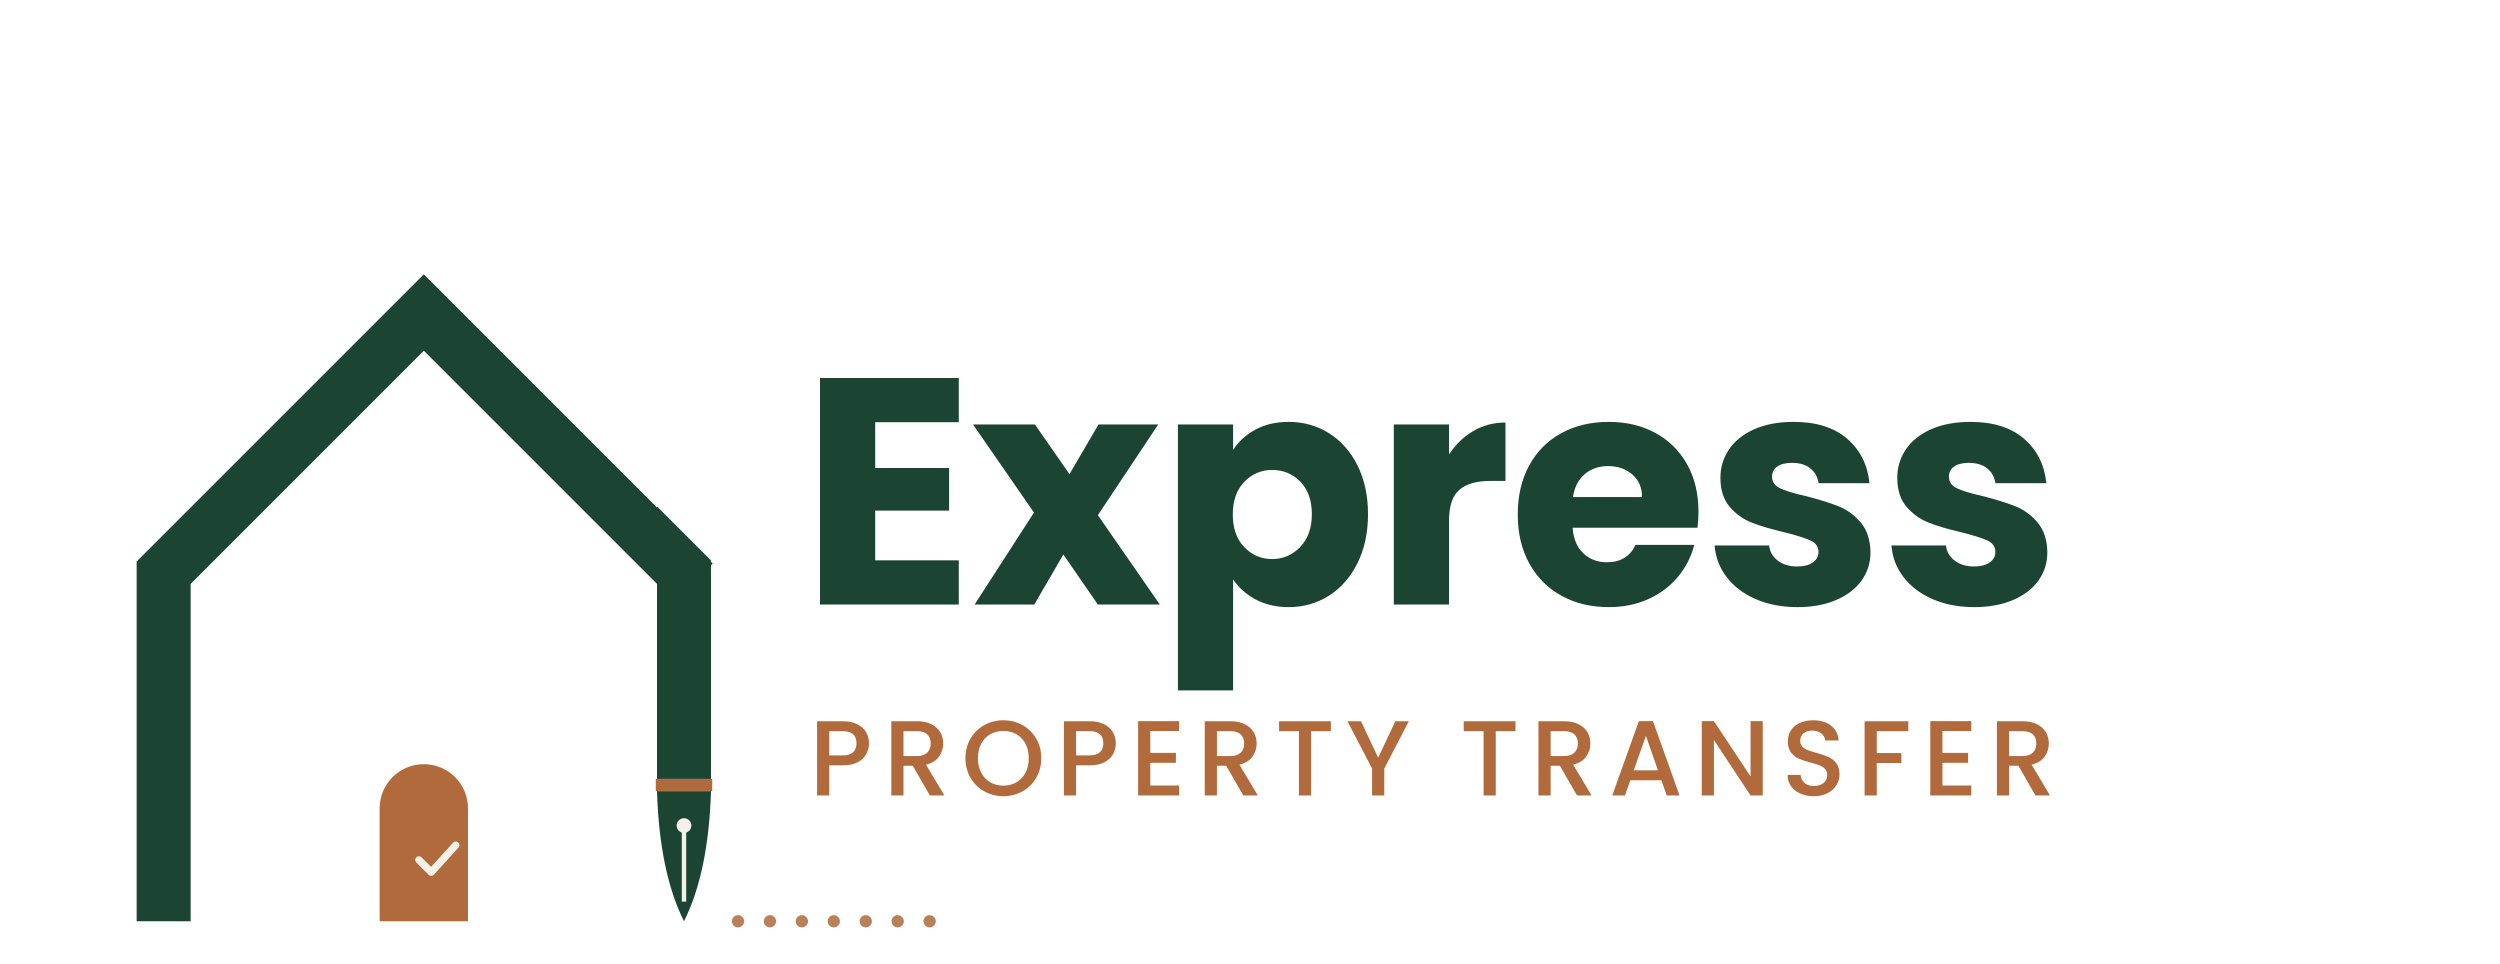
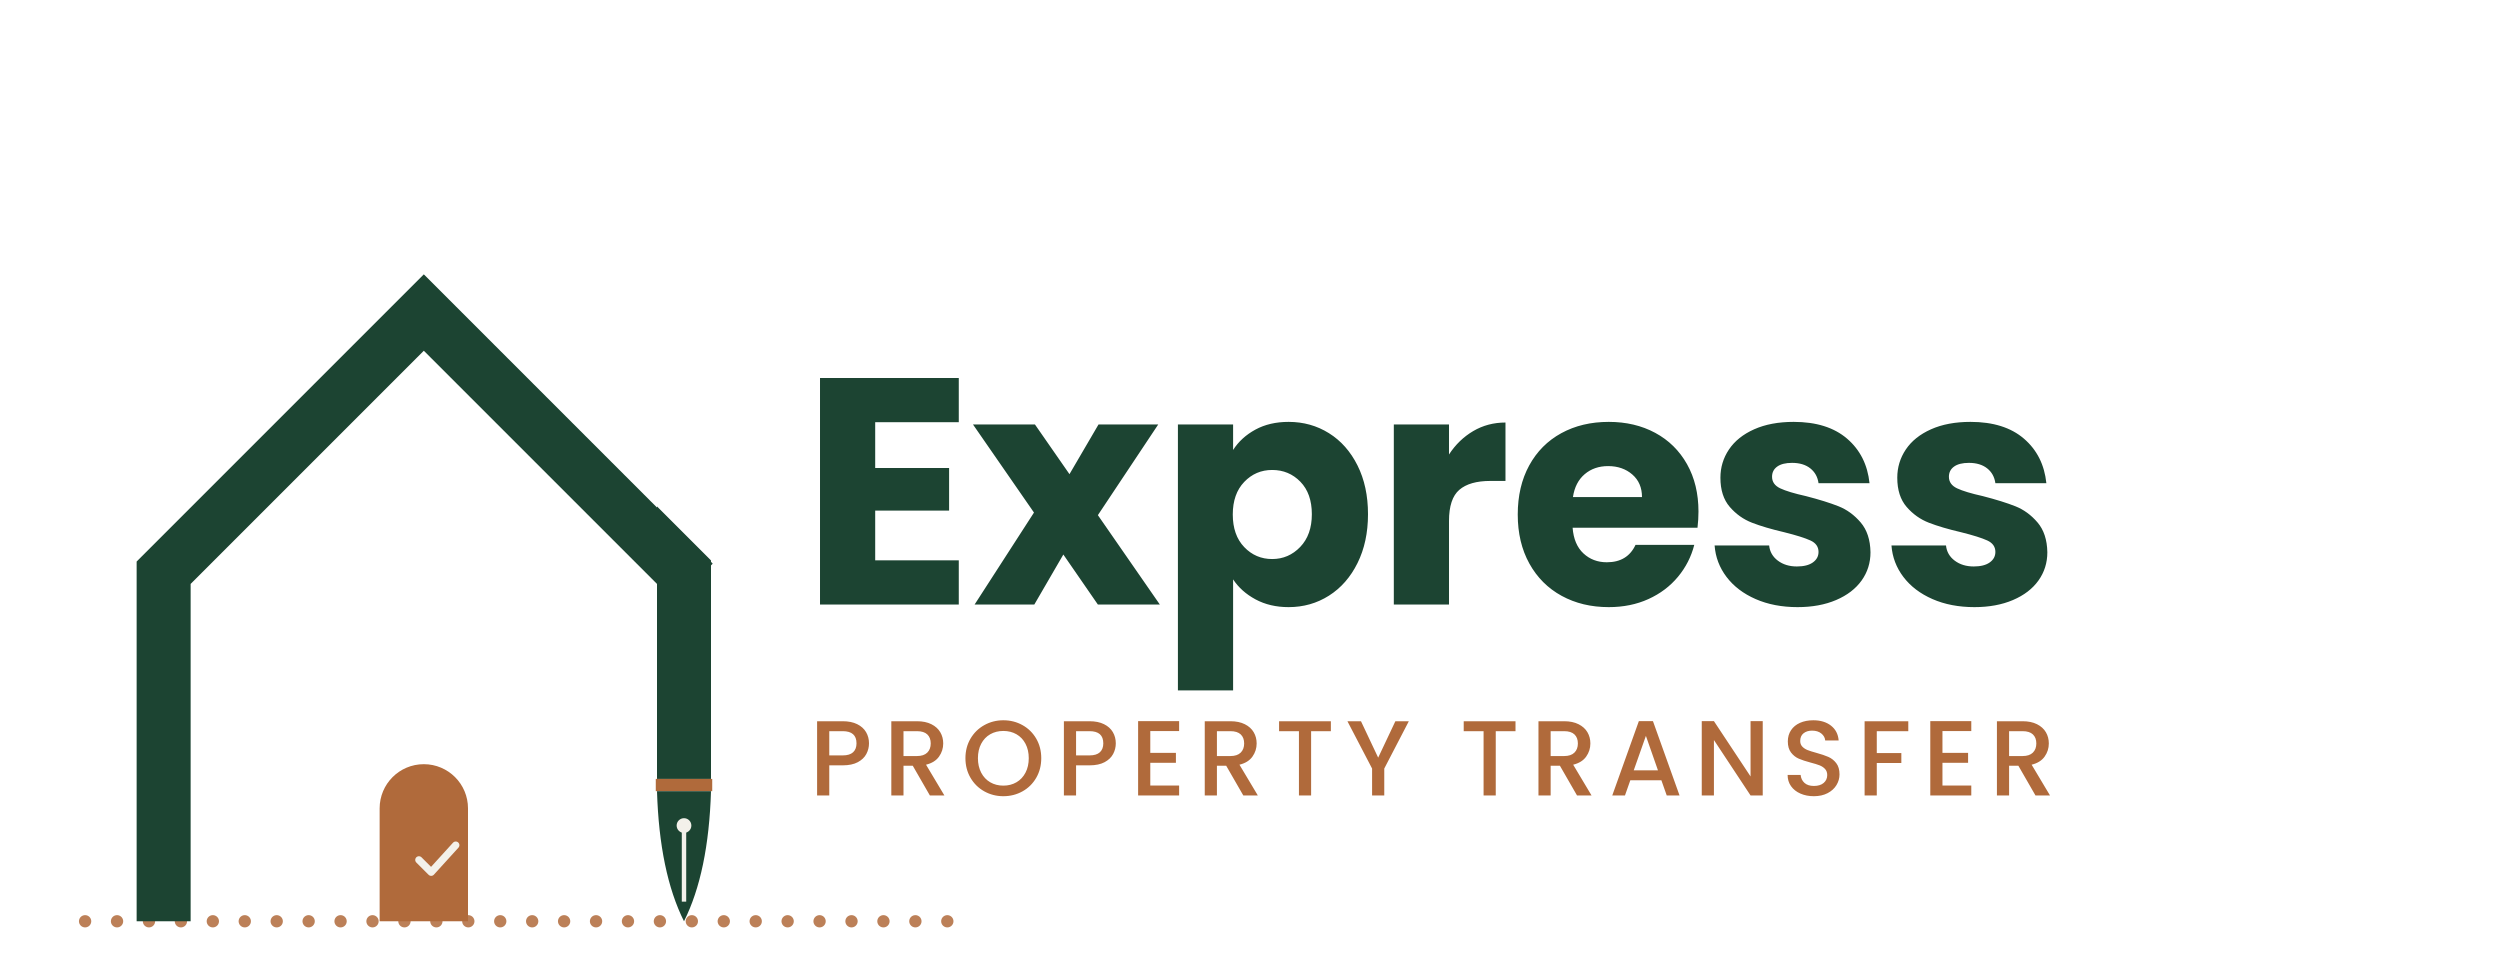
<svg xmlns="http://www.w3.org/2000/svg" viewBox="0 -12 1100 424" width="1100" height="424">
  <g transform="translate(-90 -30) scale(1.08)">
-     <path d="M384 392H470" fill="none" stroke="#B06A3B" stroke-width="5" stroke-linecap="round" stroke-dasharray="0.01 13" opacity="0.85" />
+     <path d="M118 392H470" fill="none" stroke="#B06A3B" stroke-width="5" stroke-linecap="round" stroke-dasharray="0.01 13" opacity="0.85" />
    <path d="M161.00 392.00L161.00 388.45L161.00 384.90L161.00 381.35L161.00 377.80L161.00 374.25L161.00 370.70L161.00 367.15L161.00 363.60L161.00 360.05L161.00 356.50L161.00 352.95L161.00 349.40L161.00 345.85L161.00 342.30L161.00 338.75L161.00 335.20L161.00 331.65L161.00 328.10L161.00 324.55L161.00 321.00L161.00 317.45L161.00 313.90L161.00 310.35L161.00 306.80L161.00 303.25L161.00 299.70L161.00 296.15L161.00 292.60L161.00 289.05L161.00 285.50L161.00 281.95L161.00 278.40L161.00 274.85L161.00 271.30L161.00 267.75L161.00 264.20L161.00 260.65L161.00 257.10L161.00 253.55L161.00 254.56L160.43 255.13L163.08 252.48L165.73 249.83L168.38 247.18L171.03 244.53L173.68 241.88L176.33 239.23L178.98 236.58L181.63 233.93L184.28 231.28L186.93 228.63L189.58 225.98L192.23 223.33L194.88 220.68L197.53 218.03L200.18 215.38L202.83 212.73L205.48 210.08L208.13 207.43L210.78 204.78L213.43 202.13L216.08 199.48L218.73 196.83L221.38 194.18L224.03 191.53L226.68 188.88L229.33 186.23L231.98 183.58L234.63 180.93L237.28 178.28L239.93 175.63L242.58 172.98L245.23 170.33L247.88 167.68L250.53 165.03L253.18 162.38L255.83 159.73L258.48 157.08L261.13 154.43L256.00 159.56L250.97 154.53L253.72 157.28L256.47 160.03L259.22 162.78L261.97 165.53L264.72 168.28L267.47 171.03L270.22 173.78L272.97 176.53L275.72 179.28L278.47 182.03L281.22 184.78L283.97 187.53L286.72 190.28L289.47 193.03L292.22 195.78L294.97 198.53L297.72 201.28L300.47 204.03L303.22 206.78L305.97 209.53L308.72 212.28L311.47 215.03L314.22 217.78L316.97 220.53L319.72 223.28L322.47 226.03L325.22 228.78L327.97 231.53L330.72 234.28L333.47 237.03L336.22 239.78L338.97 242.53L341.72 245.28L344.47 248.03L347.22 250.78L349.97 253.53L352.72 256.28L355.47 259.03L358.31 261.69L373.69 246.31L371.03 243.47L368.28 240.72L365.53 237.97L362.78 235.22L360.03 232.47L357.28 229.72L354.53 226.97L351.78 224.22L349.03 221.47L346.28 218.72L343.53 215.97L340.78 213.22L338.03 210.47L335.28 207.72L332.53 204.97L329.78 202.22L327.03 199.47L324.28 196.72L321.53 193.97L318.78 191.22L316.03 188.47L313.28 185.72L310.53 182.97L307.78 180.22L305.03 177.47L302.28 174.72L299.53 171.97L296.78 169.22L294.03 166.47L291.28 163.72L288.53 160.97L285.78 158.22L283.03 155.47L280.28 152.72L277.53 149.97L274.78 147.22L272.03 144.47L269.28 141.72L266.53 138.97L256.00 128.44L245.57 138.87L242.92 141.52L240.27 144.17L237.62 146.82L234.97 149.47L232.32 152.12L229.67 154.77L227.02 157.42L224.37 160.07L221.72 162.72L219.07 165.37L216.42 168.02L213.77 170.67L211.12 173.32L208.47 175.97L205.82 178.62L203.17 181.27L200.52 183.92L197.87 186.57L195.22 189.22L192.57 191.87L189.92 194.52L187.27 197.17L184.62 199.82L181.97 202.47L179.32 205.12L176.67 207.77L174.02 210.42L171.37 213.07L168.72 215.72L166.07 218.37L163.42 221.02L160.77 223.67L158.12 226.32L155.47 228.97L152.82 231.62L150.17 234.27L147.52 236.92L144.87 239.57L139.00 245.44L139.00 253.55L139.00 257.10L139.00 260.65L139.00 264.20L139.00 267.75L139.00 271.30L139.00 274.85L139.00 278.40L139.00 281.95L139.00 285.50L139.00 289.05L139.00 292.60L139.00 296.15L139.00 299.70L139.00 303.25L139.00 306.80L139.00 310.35L139.00 313.90L139.00 317.45L139.00 321.00L139.00 324.55L139.00 328.10L139.00 331.65L139.00 335.20L139.00 338.75L139.00 342.30L139.00 345.85L139.00 349.40L139.00 352.95L139.00 356.50L139.00 360.05L139.00 363.60L139.00 367.15L139.00 370.70L139.00 374.25L139.00 377.80L139.00 381.35L139.00 384.90L139.00 388.45L139.00 392.00Z" fill="#1C4432" />
    <path d="M256 129L268 141L256 153L244 141Z" fill="#1C4432" />
    <path d="M238 392V346a18 18 0 0 1 36 0v46z" fill="#B06A3B" />
    <path d="M254 367l5 5 10-11" fill="none" stroke="#F3F1EA" stroke-width="3" stroke-linecap="round" stroke-linejoin="round" />
    <path d="M351 223L373 245V334H351Z" fill="#1C4432" />
    <rect x="350.5" y="334" width="23" height="5" fill="#B06A3B" />
    <path d="M351 339H373Q372 372 362 392Q352 372 351 339Z" fill="#1C4432" />
    <circle cx="362" cy="353" r="3" fill="#F3F1EA" />
    <rect x="361.1" y="353" width="1.8" height="31" fill="#F3F1EA" />
  </g>
  <g transform="translate(352 254) scale(1.42)">
    <path fill="#1C4432" d="M23.3 -56.5V-42.3H46.2V-29.1H23.3V-13.7H49.2V0.0H6.2V-70.2H49.2V-56.5Z M92.3 0.0 81.6 -15.5 72.6 0.0H54.1L72.5 -28.5L53.6 -55.8H72.8L83.5 -40.4L92.5 -55.8H111.0L92.3 -27.7L111.5 0.0Z M151.4 -56.6Q158.3 -56.6 163.9 -53.1Q169.5 -49.6 172.75 -43.1Q176.0 -36.6 176.0 -28.0Q176.0 -19.4 172.75 -12.85Q169.5 -6.3 163.9 -2.75Q158.3 0.8 151.4 0.8Q145.6 0.8 141.15 -1.6Q136.7 -4.0 134.2 -7.8V26.6H117.1V-55.8H134.2V-47.9Q136.7 -51.8 141.1 -54.2Q145.5 -56.6 151.4 -56.6ZM146.3 -41.7Q141.2 -41.7 137.65 -38.0Q134.1 -34.3 134.1 -27.9Q134.1 -21.5 137.65 -17.8Q141.2 -14.1 146.3 -14.1Q151.4 -14.1 155.0 -17.85Q158.6 -21.6 158.6 -28.0Q158.6 -34.4 155.05 -38.05Q151.5 -41.7 146.3 -41.7Z M218.6 -56.4V-38.3H213.9Q207.5 -38.3 204.3 -35.55Q201.1 -32.8 201.1 -25.9V0.0H184.0V-55.8H201.1V-46.5Q204.1 -51.1 208.6 -53.75Q213.1 -56.4 218.6 -56.4Z M278.1 -23.8H239.4Q239.8 -18.6 242.75 -15.85Q245.7 -13.1 250 -13.1Q256.4 -13.1 258.9 -18.5H277.1Q275.7 -13.0 272.05 -8.6Q268.4 -4.2 262.9 -1.7Q257.4 0.8 250.6 0.8Q242.4 0.8 236 -2.7Q229.6 -6.2 226 -12.7Q222.4 -19.2 222.4 -27.9Q222.4 -36.6 225.95 -43.1Q229.5 -49.6 235.9 -53.1Q242.3 -56.6 250.6 -56.6Q258.7 -56.6 265.0 -53.2Q271.3 -49.8 274.85 -43.5Q278.4 -37.2 278.4 -28.8Q278.4 -26.4 278.1 -23.8ZM260.9 -33.3Q260.9 -37.7 257.9 -40.3Q254.9 -42.9 250.4 -42.9Q246.1 -42.9 243.15 -40.4Q240.2 -37.9 239.5 -33.3Z M283.4 -18.3H300.3Q300.6 -15.4 303.0 -13.6Q305.4 -11.8 308.9 -11.8Q312.1 -11.8 313.85 -13.05Q315.6 -14.3 315.6 -16.3Q315.6 -18.7 313.1 -19.85Q310.6 -21.0 305 -22.4Q299 -23.8 295 -25.35Q291 -26.9 288.1 -30.25Q285.2 -33.6 285.2 -39.3Q285.2 -44.1 287.85 -48.05Q290.5 -52.0 295.65 -54.3Q300.8 -56.6 307.9 -56.6Q318.4 -56.6 324.45 -51.4Q330.5 -46.2 331.4 -37.6H315.6Q315.2 -40.5 313.05 -42.2Q310.9 -43.9 307.4 -43.9Q304.4 -43.9 302.8 -42.75Q301.2 -41.6 301.2 -39.6Q301.2 -37.2 303.75 -36.0Q306.3 -34.8 311.7 -33.6Q317.9 -32.0 321.8 -30.45Q325.7 -28.9 328.65 -25.45Q331.6 -22.0 331.7 -16.2Q331.7 -11.3 328.95 -7.45Q326.2 -3.6 321.05 -1.4Q315.9 0.8 309.1 0.8Q301.8 0.8 296.1 -1.7Q290.4 -4.2 287.1 -8.55Q283.8 -12.9 283.4 -18.3Z M338.2 -18.3H355.1Q355.4 -15.4 357.8 -13.6Q360.2 -11.8 363.7 -11.8Q366.9 -11.8 368.65 -13.05Q370.4 -14.3 370.4 -16.3Q370.4 -18.7 367.9 -19.85Q365.4 -21.0 359.8 -22.4Q353.8 -23.8 349.8 -25.35Q345.8 -26.9 342.9 -30.25Q340 -33.6 340 -39.3Q340 -44.1 342.65 -48.05Q345.3 -52.0 350.45 -54.3Q355.6 -56.6 362.7 -56.6Q373.2 -56.6 379.25 -51.4Q385.3 -46.2 386.2 -37.6H370.4Q370 -40.5 367.85 -42.2Q365.7 -43.9 362.2 -43.9Q359.2 -43.9 357.6 -42.75Q356 -41.6 356 -39.6Q356 -37.2 358.55 -36.0Q361.1 -34.8 366.5 -33.6Q372.7 -32.0 376.6 -30.45Q380.5 -28.9 383.45 -25.45Q386.4 -22.0 386.5 -16.2Q386.5 -11.3 383.75 -7.45Q381 -3.6 375.85 -1.4Q370.7 0.8 363.9 0.8Q356.6 0.8 350.9 -1.7Q345.2 -4.2 341.9 -8.55Q338.6 -12.9 338.2 -18.3Z" />
  </g>
  <g transform="translate(356 338) scale(0.4698778)">
    <path fill="#B06A3B" d="M31.5 -28.2H18.9V0.0H7.5V-69.5H31.5Q39.5 -69.5 45.05 -66.75Q50.6 -64.0 53.35 -59.3Q56.1 -54.6 56.1 -48.8Q56.1 -43.5 53.6 -38.8Q51.1 -34.1 45.6 -31.15Q40.1 -28.2 31.5 -28.2ZM44.4 -48.8Q44.4 -60.2 31.5 -60.2H18.9V-37.5H31.5Q38.0 -37.5 41.2 -40.45Q44.4 -43.4 44.4 -48.8Z M113.1 0.0 97.1 -27.8H88.4V0.0H77.0V-69.5H101.0Q109.0 -69.5 114.55 -66.7Q120.1 -63.9 122.85 -59.2Q125.6 -54.5 125.6 -48.7Q125.6 -41.9 121.65 -36.35Q117.7 -30.8 109.5 -28.8L126.7 0.0ZM88.4 -36.9H101.0Q107.4 -36.9 110.65 -40.1Q113.9 -43.3 113.9 -48.7Q113.9 -54.1 110.7 -57.15Q107.5 -60.2 101.0 -60.2H88.4Z M146.4 -34.9Q146.4 -45.1 151.15 -53.2Q155.9 -61.3 164.05 -65.85Q172.2 -70.4 181.9 -70.4Q191.7 -70.4 199.85 -65.85Q208.0 -61.3 212.7 -53.2Q217.4 -45.1 217.4 -34.9Q217.4 -24.7 212.7 -16.55Q208.0 -8.4 199.85 -3.85Q191.7 0.7 181.9 0.7Q172.2 0.7 164.05 -3.85Q155.9 -8.4 151.15 -16.55Q146.4 -24.7 146.4 -34.9ZM205.7 -34.9Q205.7 -42.6 202.65 -48.4Q199.6 -54.2 194.2 -57.3Q188.8 -60.4 181.9 -60.4Q175.0 -60.4 169.6 -57.3Q164.2 -54.2 161.15 -48.4Q158.1 -42.6 158.1 -34.9Q158.1 -27.2 161.15 -21.35Q164.2 -15.5 169.6 -12.35Q175.0 -9.2 181.9 -9.2Q188.8 -9.2 194.2 -12.35Q199.6 -15.5 202.65 -21.35Q205.7 -27.2 205.7 -34.9Z M262.6 -28.2H250.0V0.0H238.6V-69.5H262.6Q270.6 -69.5 276.15 -66.75Q281.7 -64.0 284.45 -59.3Q287.2 -54.6 287.2 -48.8Q287.2 -43.5 284.7 -38.8Q282.2 -34.1 276.7 -31.15Q271.2 -28.2 262.6 -28.2ZM275.5 -48.8Q275.5 -60.2 262.6 -60.2H250.0V-37.5H262.6Q269.1 -37.5 272.3 -40.45Q275.5 -43.4 275.5 -48.8Z M319.5 -60.3V-39.9H343.5V-30.6H319.5V-9.3H346.5V0.0H308.1V-69.6H346.5V-60.3Z M406.6 0.0 390.6 -27.8H381.9V0.0H370.5V-69.5H394.5Q402.5 -69.5 408.05 -66.7Q413.6 -63.9 416.35 -59.2Q419.1 -54.5 419.1 -48.7Q419.1 -41.9 415.15 -36.35Q411.2 -30.8 403.0 -28.8L420.2 0.0ZM381.9 -36.9H394.5Q400.9 -36.9 404.15 -40.1Q407.4 -43.3 407.4 -48.7Q407.4 -54.1 404.2 -57.15Q401.0 -60.2 394.5 -60.2H381.9Z M488.6 -69.5V-60.2H470.1V0.0H458.7V-60.2H440.1V-69.5Z M561.6 -69.5 538.6 -25.2V0.0H527.2V-25.2L504.1 -69.5H516.8L532.9 -35.4L549.0 -69.5Z M661.5 -69.5V-60.2H643.0V0.0H631.6V-60.2H613.0V-69.5Z M719.1 0.0 703.1 -27.8H694.4V0.0H683.0V-69.5H707.0Q715.0 -69.5 720.55 -66.7Q726.1 -63.9 728.85 -59.2Q731.6 -54.5 731.6 -48.7Q731.6 -41.9 727.65 -36.35Q723.7 -30.8 715.5 -28.8L732.7 0.0ZM694.4 -36.9H707.0Q713.4 -36.9 716.65 -40.1Q719.9 -43.3 719.9 -48.7Q719.9 -54.1 716.7 -57.15Q713.5 -60.2 707.0 -60.2H694.4Z M798.1 -14.2H769.0L764.0 0.0H752.1L777.0 -69.6H790.2L815.1 0.0H803.1ZM794.9 -23.5 783.6 -55.8 772.2 -23.5Z M893 0.0H881.6L847.3 -51.9V0.0H835.9V-69.6H847.3L881.6 -17.8V-69.6H893Z M916.3 -19.2H928.5Q928.9 -14.7 932.05 -11.8Q935.2 -8.9 940.9 -8.9Q946.8 -8.9 950.1 -11.75Q953.4 -14.6 953.4 -19.1Q953.4 -22.6 951.35 -24.8Q949.3 -27.0 946.25 -28.2Q943.2 -29.4 937.8 -30.8Q931 -32.6 926.75 -34.45Q922.5 -36.3 919.5 -40.2Q916.5 -44.1 916.5 -50.6Q916.5 -56.6 919.5 -61.1Q922.5 -65.6 927.9 -68.0Q933.3 -70.4 940.4 -70.4Q950.5 -70.4 956.95 -65.35Q963.4 -60.3 964.1 -51.5H951.5Q951.2 -55.3 947.9 -58.0Q944.6 -60.7 939.2 -60.7Q934.3 -60.7 931.2 -58.2Q928.1 -55.7 928.1 -51.0Q928.1 -47.8 930.05 -45.75Q932 -43.7 935 -42.5Q938 -41.3 943.2 -39.9Q950.1 -38.0 954.45 -36.1Q958.8 -34.2 961.85 -30.25Q964.9 -26.3 964.9 -19.7Q964.9 -14.4 962.05 -9.7Q959.2 -5.0 953.75 -2.15Q948.3 0.7 940.9 0.7Q933.9 0.7 928.3 -1.75Q922.7 -4.2 919.5 -8.7Q916.3 -13.2 916.3 -19.2Z M1029.3 -69.5V-60.2H999.8V-39.7H1022.8V-30.4H999.8V0.0H988.4V-69.5Z M1061.3 -60.3V-39.9H1085.3V-30.6H1061.3V-9.3H1088.3V0.0H1049.9V-69.6H1088.3V-60.3Z M1148.4 0.0 1132.4 -27.8H1123.7V0.0H1112.3V-69.5H1136.3Q1144.3 -69.5 1149.85 -66.7Q1155.4 -63.9 1158.15 -59.2Q1160.9 -54.5 1160.9 -48.7Q1160.9 -41.9 1156.95 -36.35Q1153 -30.8 1144.8 -28.8L1162 0.0ZM1123.7 -36.9H1136.3Q1142.7 -36.9 1145.95 -40.1Q1149.2 -43.3 1149.2 -48.7Q1149.2 -54.1 1146 -57.15Q1142.8 -60.2 1136.3 -60.2H1123.7Z" />
  </g>
</svg>
